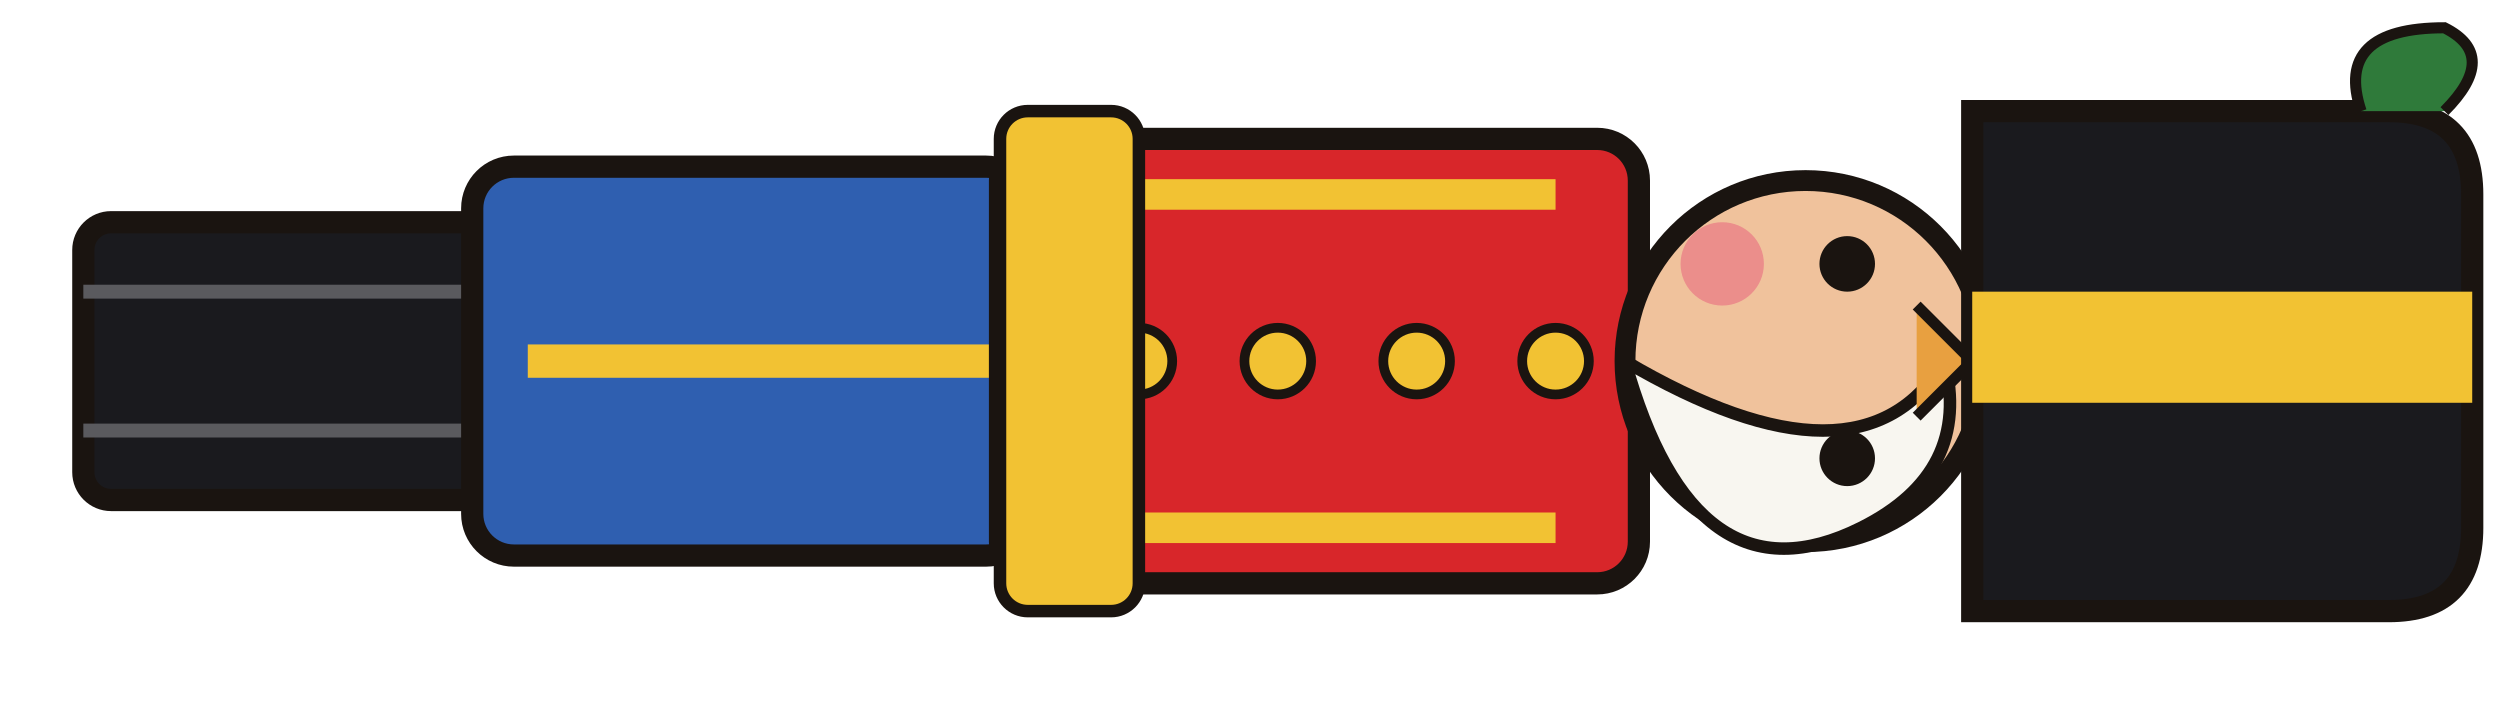
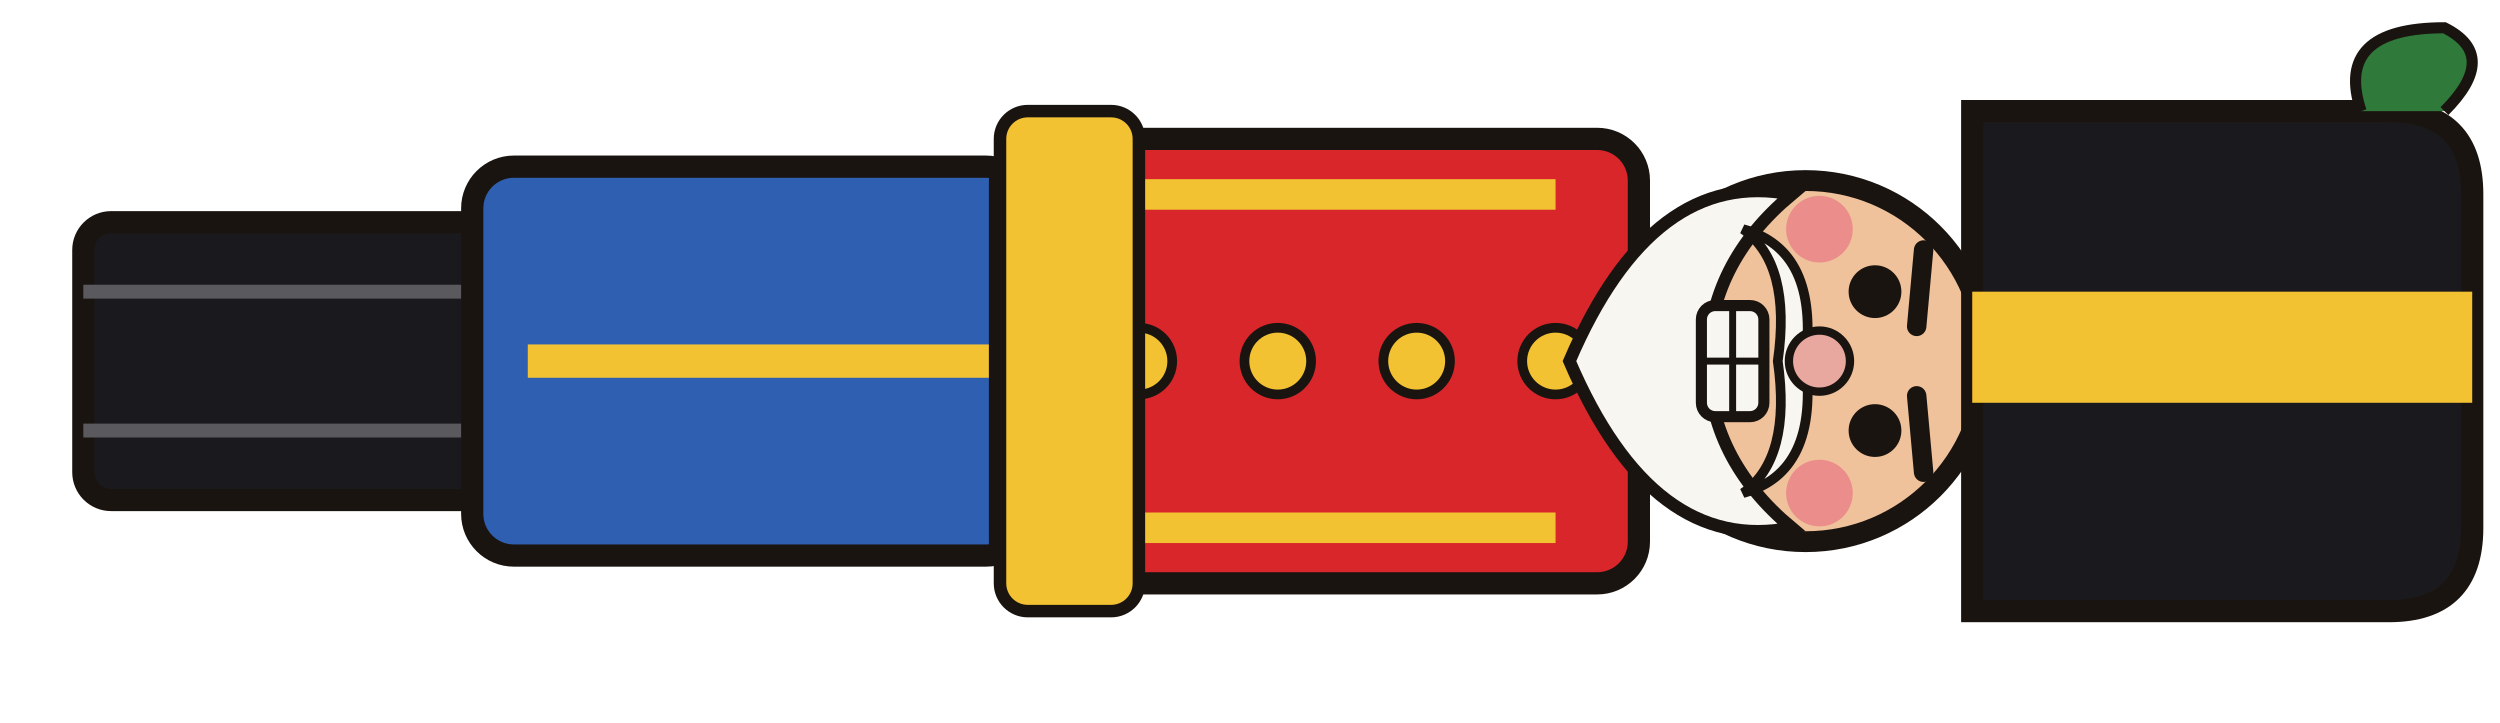
<svg xmlns="http://www.w3.org/2000/svg" width="180" height="52" viewBox="0 0 180 52">
  <rect x="6" y="16" width="30" height="20" rx="2" fill="#1a1a1e" stroke="#1a1410" stroke-width="1.6" />
  <path d="M6,21 L36,21 M6,31 L36,31" stroke="#5a5a5e" stroke-width="1" />
  <rect x="34" y="12" width="40" height="28" rx="3" fill="#2f5fb0" stroke="#1a1410" stroke-width="1.6" />
  <path d="M38,26 L72,26" stroke="#f2c233" stroke-width="2.4" />
  <rect x="72" y="10" width="46" height="32" rx="3" fill="#d8262a" stroke="#1a1410" stroke-width="1.6" />
  <g fill="#f2c233" stroke="#1a1410" stroke-width="0.7">
    <circle cx="82" cy="26" r="2.4" />
    <circle cx="92" cy="26" r="2.4" />
    <circle cx="102" cy="26" r="2.4" />
    <circle cx="112" cy="26" r="2.4" />
  </g>
  <path d="M78,14 L112,14 M78,38 L112,38" stroke="#f2c233" stroke-width="2.2" />
  <rect x="72" y="8" width="10" height="36" rx="2" fill="#f2c233" stroke="#1a1410" stroke-width="0.9" />
  <circle cx="130" cy="26" r="13" fill="#f0c29c" stroke="#1a1410" stroke-width="1.5" />
-   <path d="M117,26 Q122,44 134,38 Q142,34 140,26 Q134,36 117,26 Z" fill="#f8f6f0" stroke="#1a1410" stroke-width="0.9" />
-   <circle cx="133" cy="19" r="2" fill="#1a1410" />
-   <circle cx="133" cy="33" r="2" fill="#1a1410" />
-   <path d="M138,22 L142,26 L138,30" fill="#e8a040" stroke="#1a1410" stroke-width="0.8" />
-   <circle cx="124" cy="19" r="3" fill="#e86a80" opacity="0.6" />
+   <g fill="#e86a80" opacity="0.6">
+     <circle cx="131" cy="16.5" r="2.4" />
+     <circle cx="131" cy="35.5" r="2.4" />
+   </g>
+   <path d="M129,14 Q119,12 113,26 Q119,40 129,38 Q123,33 123,26 Q123,19 129,14 Z" fill="#f8f6f0" stroke="#1a1410" stroke-width="0.9" />
+   <rect x="122.5" y="22" width="4.5" height="8" rx="1" fill="#f8f6f0" stroke="#1a1410" stroke-width="0.8" />
+   <path d="M124.75,22 L124.75,30 M122.5,26 L127,26" stroke="#1a1410" stroke-width="0.5" />
+   <path d="M128,26 Q129,19 125.5,16.5 Q131,18 130,26 Q131,34 125.5,35.5 Q129,33 128,26 Z" fill="#f8f6f0" stroke="#1a1410" stroke-width="0.7" />
+   <circle cx="131" cy="26" r="2.2" fill="#e8a8a0" stroke="#1a1410" stroke-width="0.6" />
+   <circle cx="135" cy="21" r="1.9" fill="#1a1410" />
+   <circle cx="135" cy="31" r="1.9" fill="#1a1410" />
+   <path d="M138.5,18 L138,23.5 M138,28.5 L138.5,34" stroke="#1a1410" stroke-width="1.4" stroke-linecap="round" />
  <path d="M142,8 L172,8 Q178,8 178,14 L178,38 Q178,44 172,44 L142,44 Z" fill="#1a1a1e" stroke="#1a1410" stroke-width="1.6" />
  <rect x="142" y="21" width="36" height="8" fill="#f2c233" />
  <path d="M170,8 Q168,2 176,2 Q180,4 176,8" fill="#2f7a3a" stroke="#1a1410" stroke-width="0.8" />
</svg>
